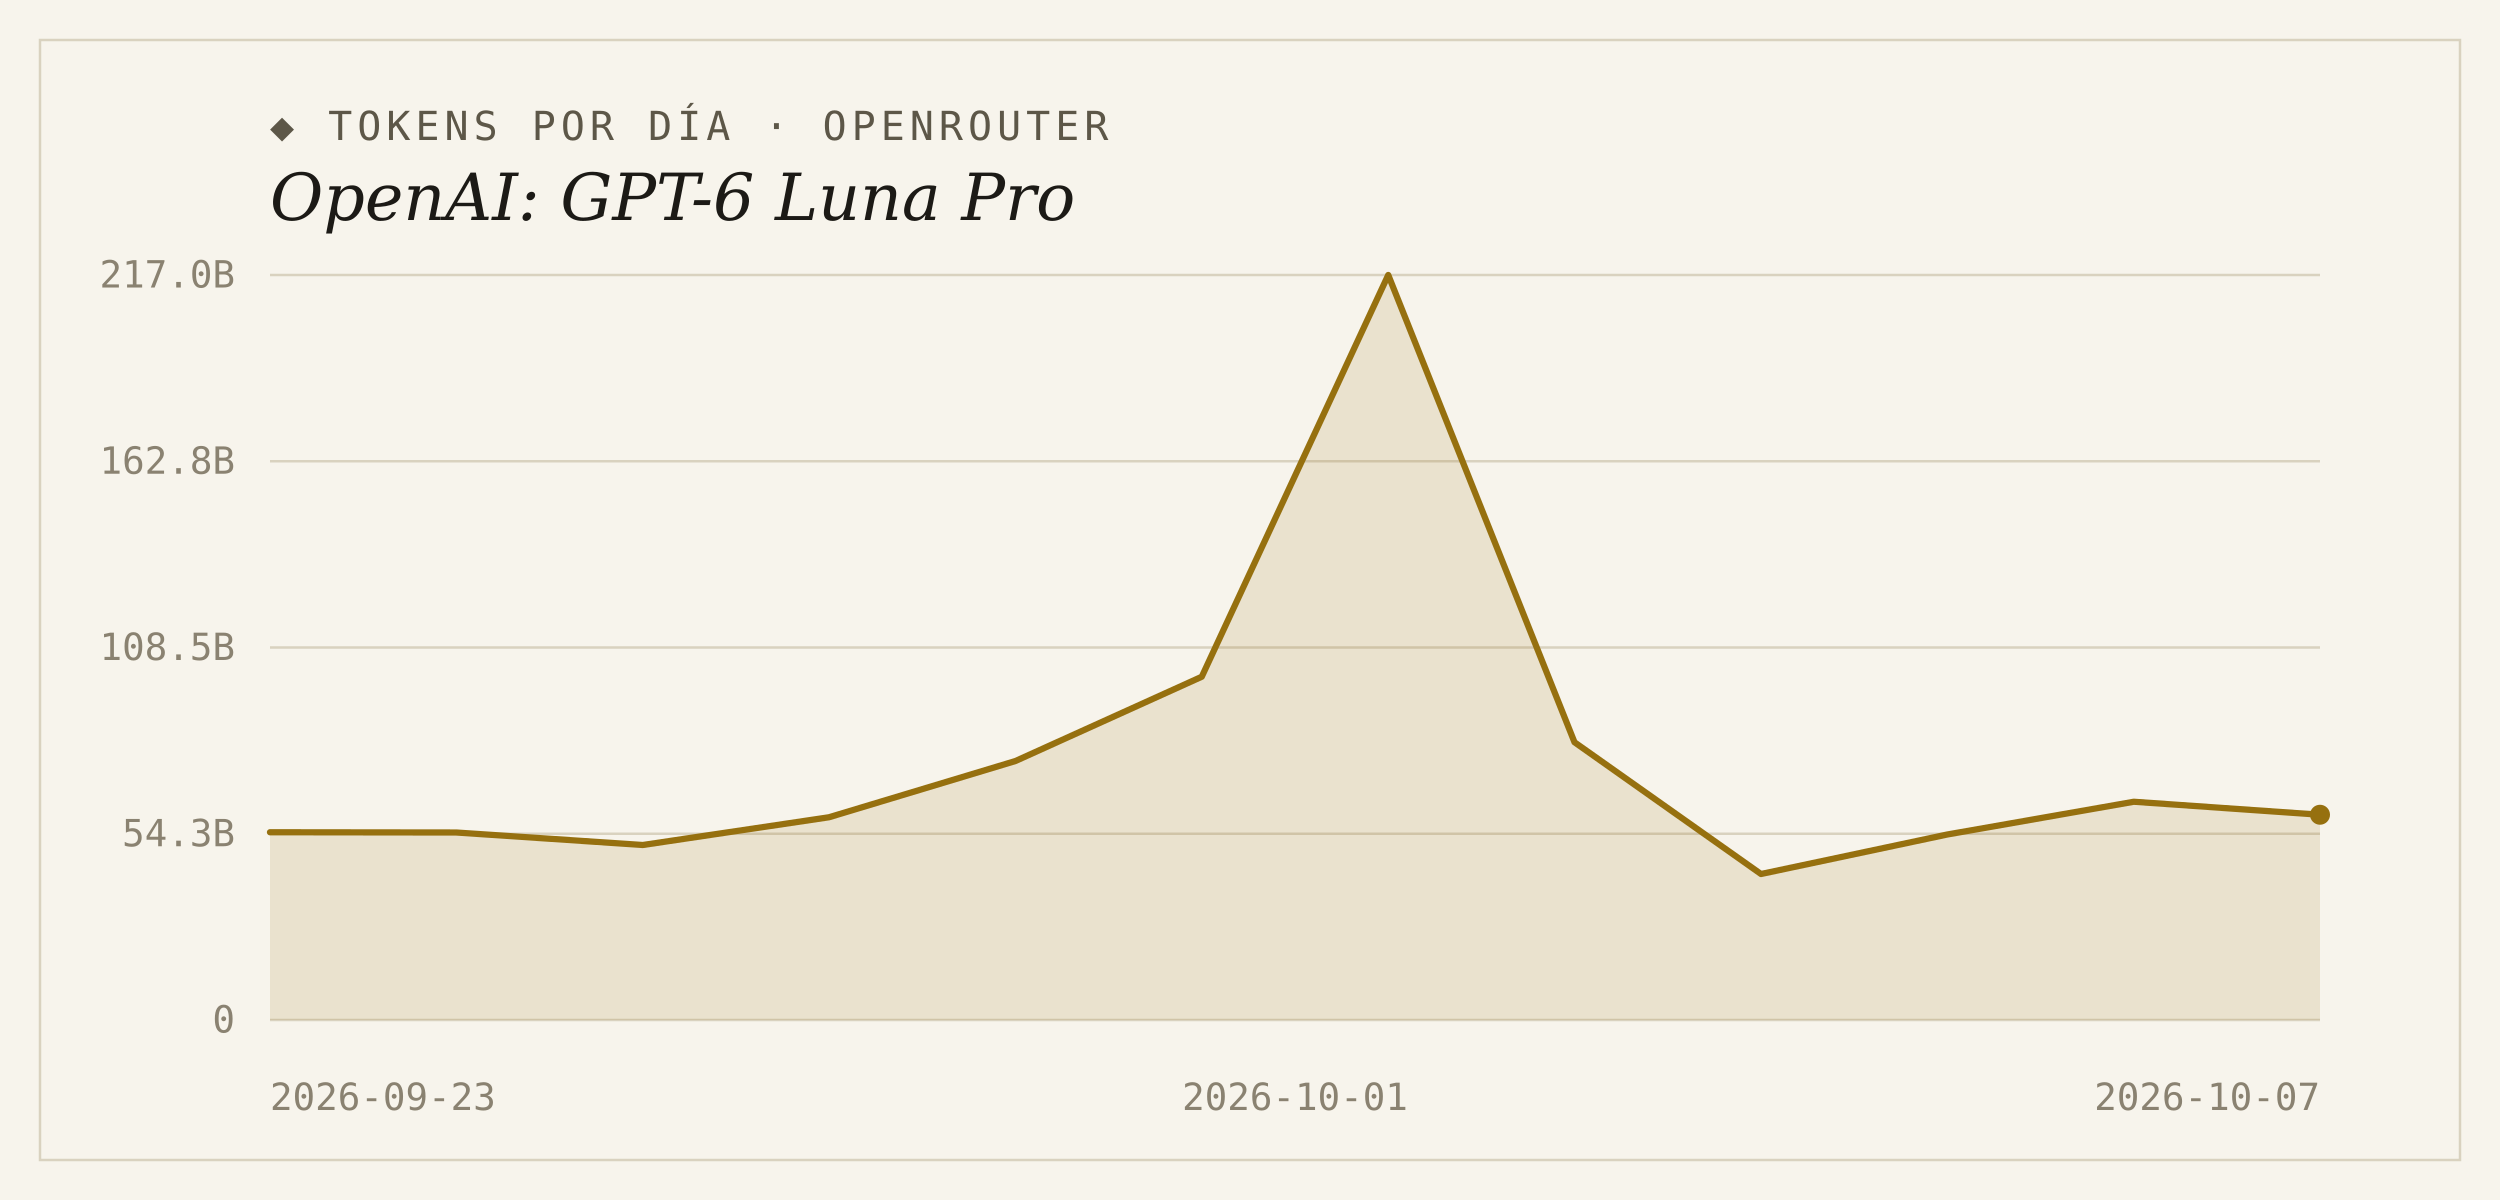
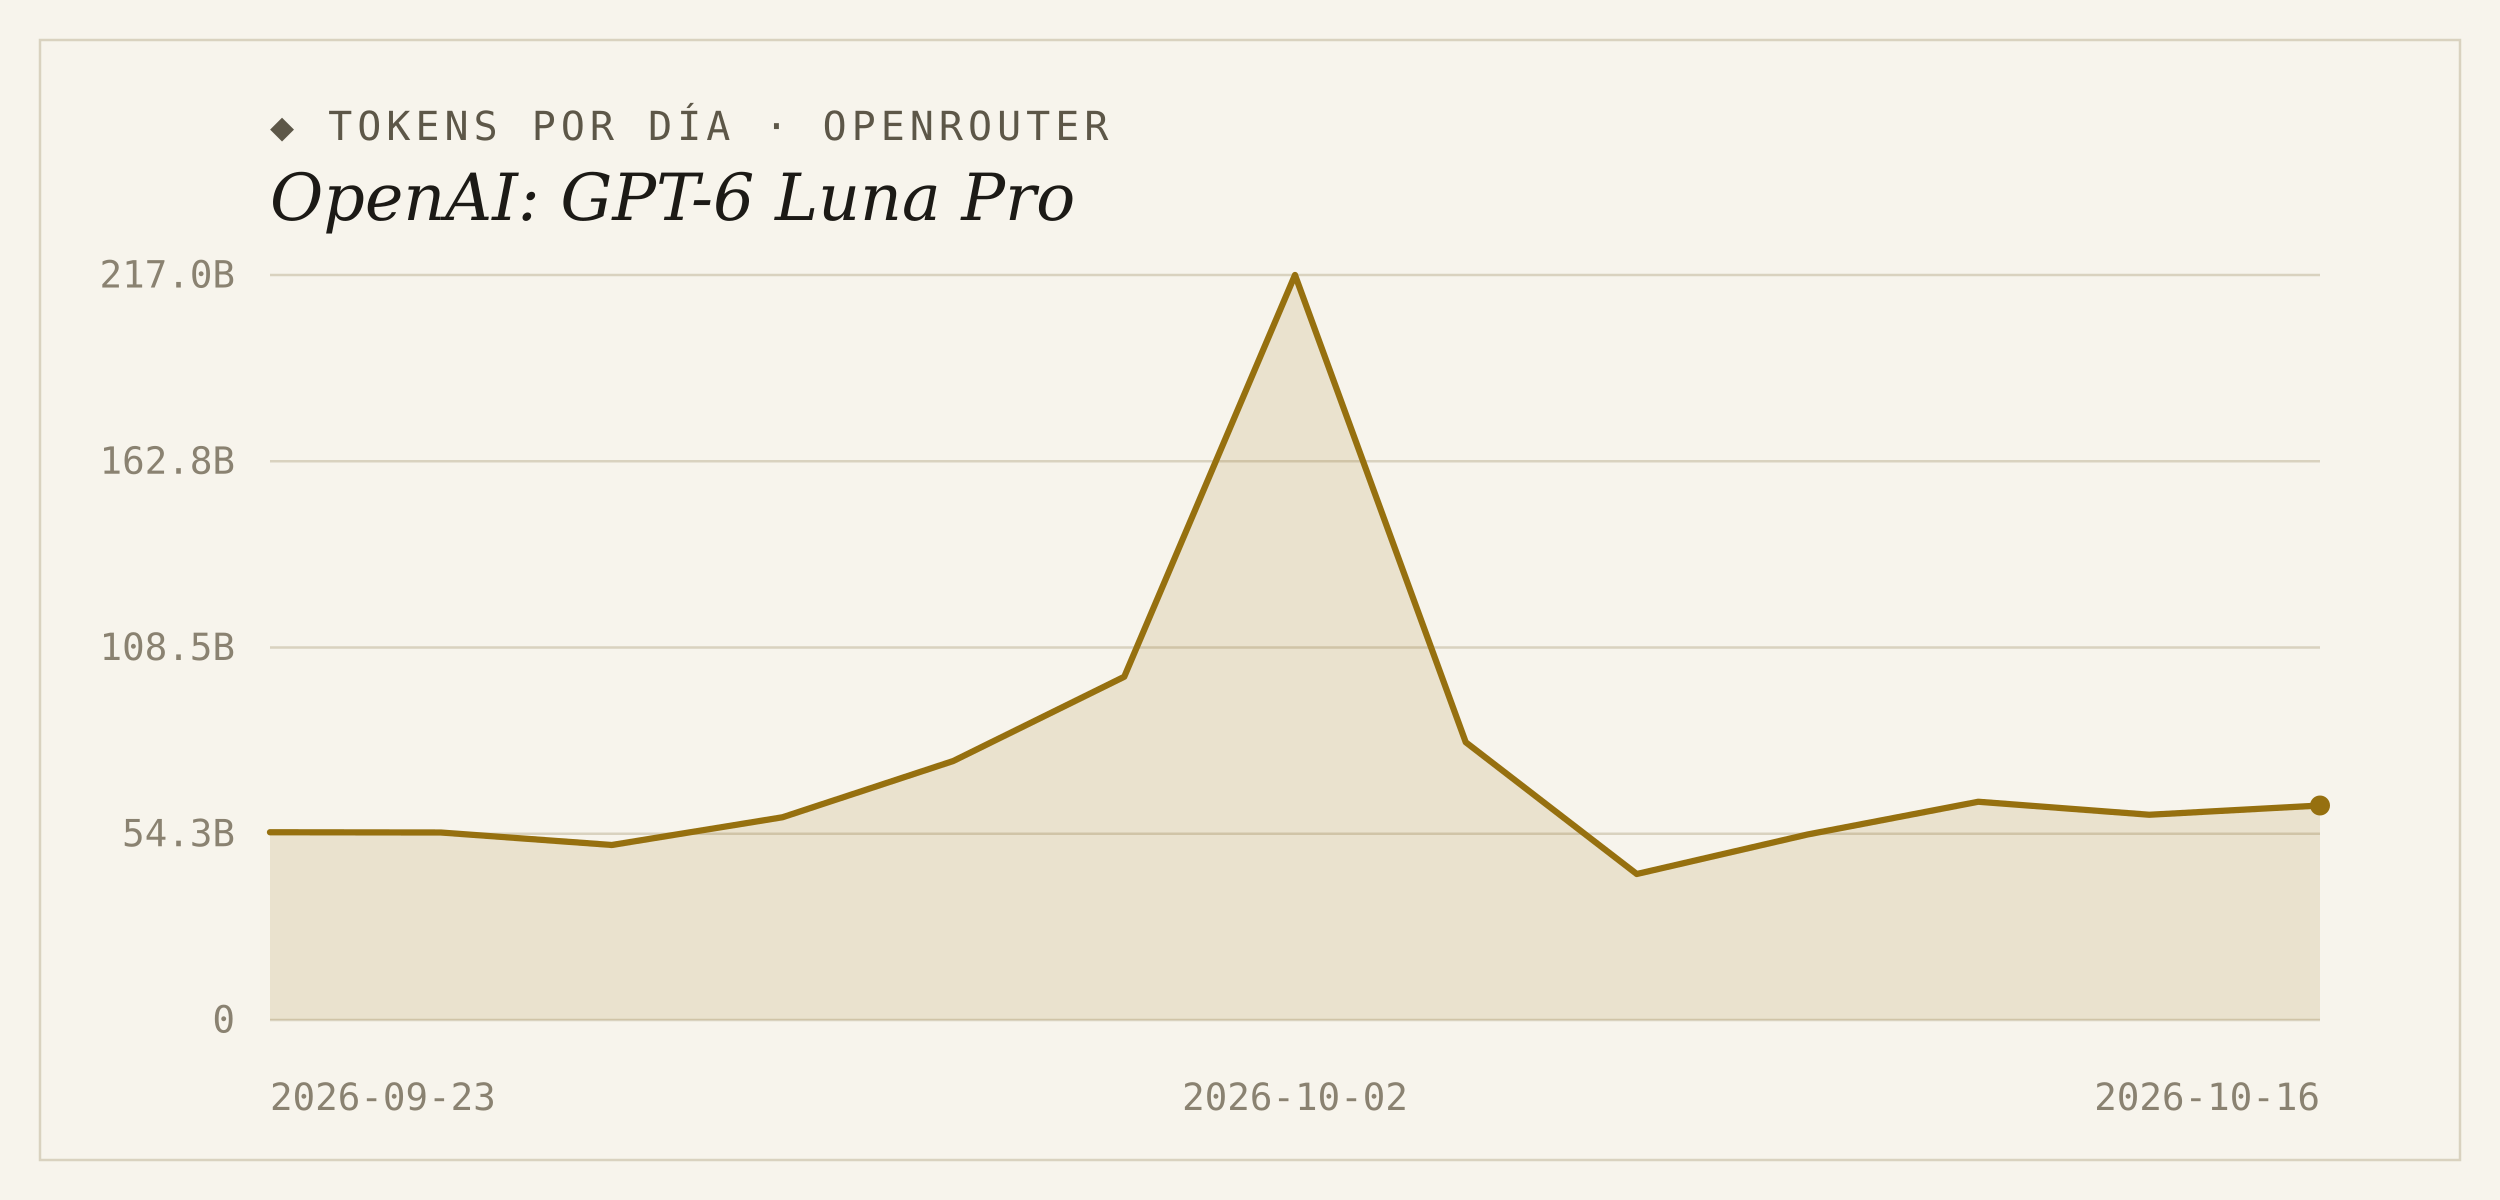
<svg xmlns="http://www.w3.org/2000/svg" width="1000" height="480" viewBox="0 0 1000 480">
  <rect width="1000" height="480" fill="#f7f4ec" />
  <rect x="16" y="16" width="968" height="448" fill="none" stroke="#d9d2bf" stroke-width="1" />
  <text x="108" y="56" font-family="'DejaVu Sans Mono', Consolas, monospace" font-size="16" letter-spacing="2" fill="#5d5748">◆ TOKENS POR DÍA · OPENROUTER</text>
  <text x="108" y="88" font-family="Georgia, 'DejaVu Serif', serif" font-size="26" font-style="italic" fill="#1c1a16">OpenAI: GPT-6 Luna Pro</text>
  <line x1="108" y1="408.0" x2="928" y2="408.0" stroke="#d9d2bf" stroke-width="1" />
  <text x="94" y="413" text-anchor="end" font-family="'DejaVu Sans Mono', Consolas, monospace" font-size="15" fill="#8a8271">0</text>
  <line x1="108" y1="333.5" x2="928" y2="333.5" stroke="#d9d2bf" stroke-width="1" />
  <text x="94" y="338.5" text-anchor="end" font-family="'DejaVu Sans Mono', Consolas, monospace" font-size="15" fill="#8a8271">54.3B</text>
  <line x1="108" y1="259.0" x2="928" y2="259.0" stroke="#d9d2bf" stroke-width="1" />
  <text x="94" y="264" text-anchor="end" font-family="'DejaVu Sans Mono', Consolas, monospace" font-size="15" fill="#8a8271">108.5B</text>
  <line x1="108" y1="184.5" x2="928" y2="184.5" stroke="#d9d2bf" stroke-width="1" />
  <text x="94" y="189.5" text-anchor="end" font-family="'DejaVu Sans Mono', Consolas, monospace" font-size="15" fill="#8a8271">162.8B</text>
  <line x1="108" y1="110.0" x2="928" y2="110.0" stroke="#d9d2bf" stroke-width="1" />
  <text x="94" y="115" text-anchor="end" font-family="'DejaVu Sans Mono', Consolas, monospace" font-size="15" fill="#8a8271">217.0B</text>
-   <path d="M 108,408.0 L 108.0,332.9 L 182.5,333.0 L 257.1,338.0 L 331.6,326.9 L 406.2,304.4 L 480.7,270.7 L 555.3,110.0 L 629.8,296.9 L 704.4,349.6 L 778.9,333.8 L 853.5,320.7 L 928.0,325.9 L 928.0,408.0 Z" fill="#96700f" fill-opacity="0.14" />
-   <polyline points="108.0,332.9 182.5,333.0 257.1,338.0 331.6,326.9 406.2,304.4 480.7,270.7 555.3,110.0 629.8,296.9 704.4,349.6 778.9,333.8 853.5,320.7 928.0,325.9" fill="none" stroke="#96700f" stroke-width="2.5" stroke-linejoin="round" stroke-linecap="round" />
-   <circle cx="928.0" cy="325.9" r="4" fill="#96700f" />
+   <path d="M 108,408.0 L 108.0,332.9 L 176.3,333.0 L 244.7,338.0 L 313.0,326.9 L 381.3,304.4 L 449.7,270.7 L 518.0,110.0 L 586.3,296.9 L 654.7,349.6 L 723.0,333.8 L 791.3,320.7 L 859.7,325.9 L 928.0,322.2 L 928.0,408.0 Z" fill="#96700f" fill-opacity="0.14" />
+   <polyline points="108.0,332.9 176.3,333.0 244.7,338.0 313.0,326.9 381.3,304.4 449.7,270.7 518.0,110.0 586.3,296.9 654.7,349.6 723.0,333.8 791.3,320.7 859.7,325.9 928.0,322.2" fill="none" stroke="#96700f" stroke-width="2.5" stroke-linejoin="round" stroke-linecap="round" />
+   <circle cx="928.0" cy="322.2" r="4" fill="#96700f" />
  <text x="108" y="444" text-anchor="start" font-family="'DejaVu Sans Mono', Consolas, monospace" font-size="15" fill="#8a8271">2026-09-23</text>
-   <text x="518" y="444" text-anchor="middle" font-family="'DejaVu Sans Mono', Consolas, monospace" font-size="15" fill="#8a8271">2026-10-01</text>
-   <text x="928" y="444" text-anchor="end" font-family="'DejaVu Sans Mono', Consolas, monospace" font-size="15" fill="#8a8271">2026-10-07</text>
+   <text x="518" y="444" text-anchor="middle" font-family="'DejaVu Sans Mono', Consolas, monospace" font-size="15" fill="#8a8271">2026-10-02</text>
+   <text x="928" y="444" text-anchor="end" font-family="'DejaVu Sans Mono', Consolas, monospace" font-size="15" fill="#8a8271">2026-10-16</text>
</svg>
